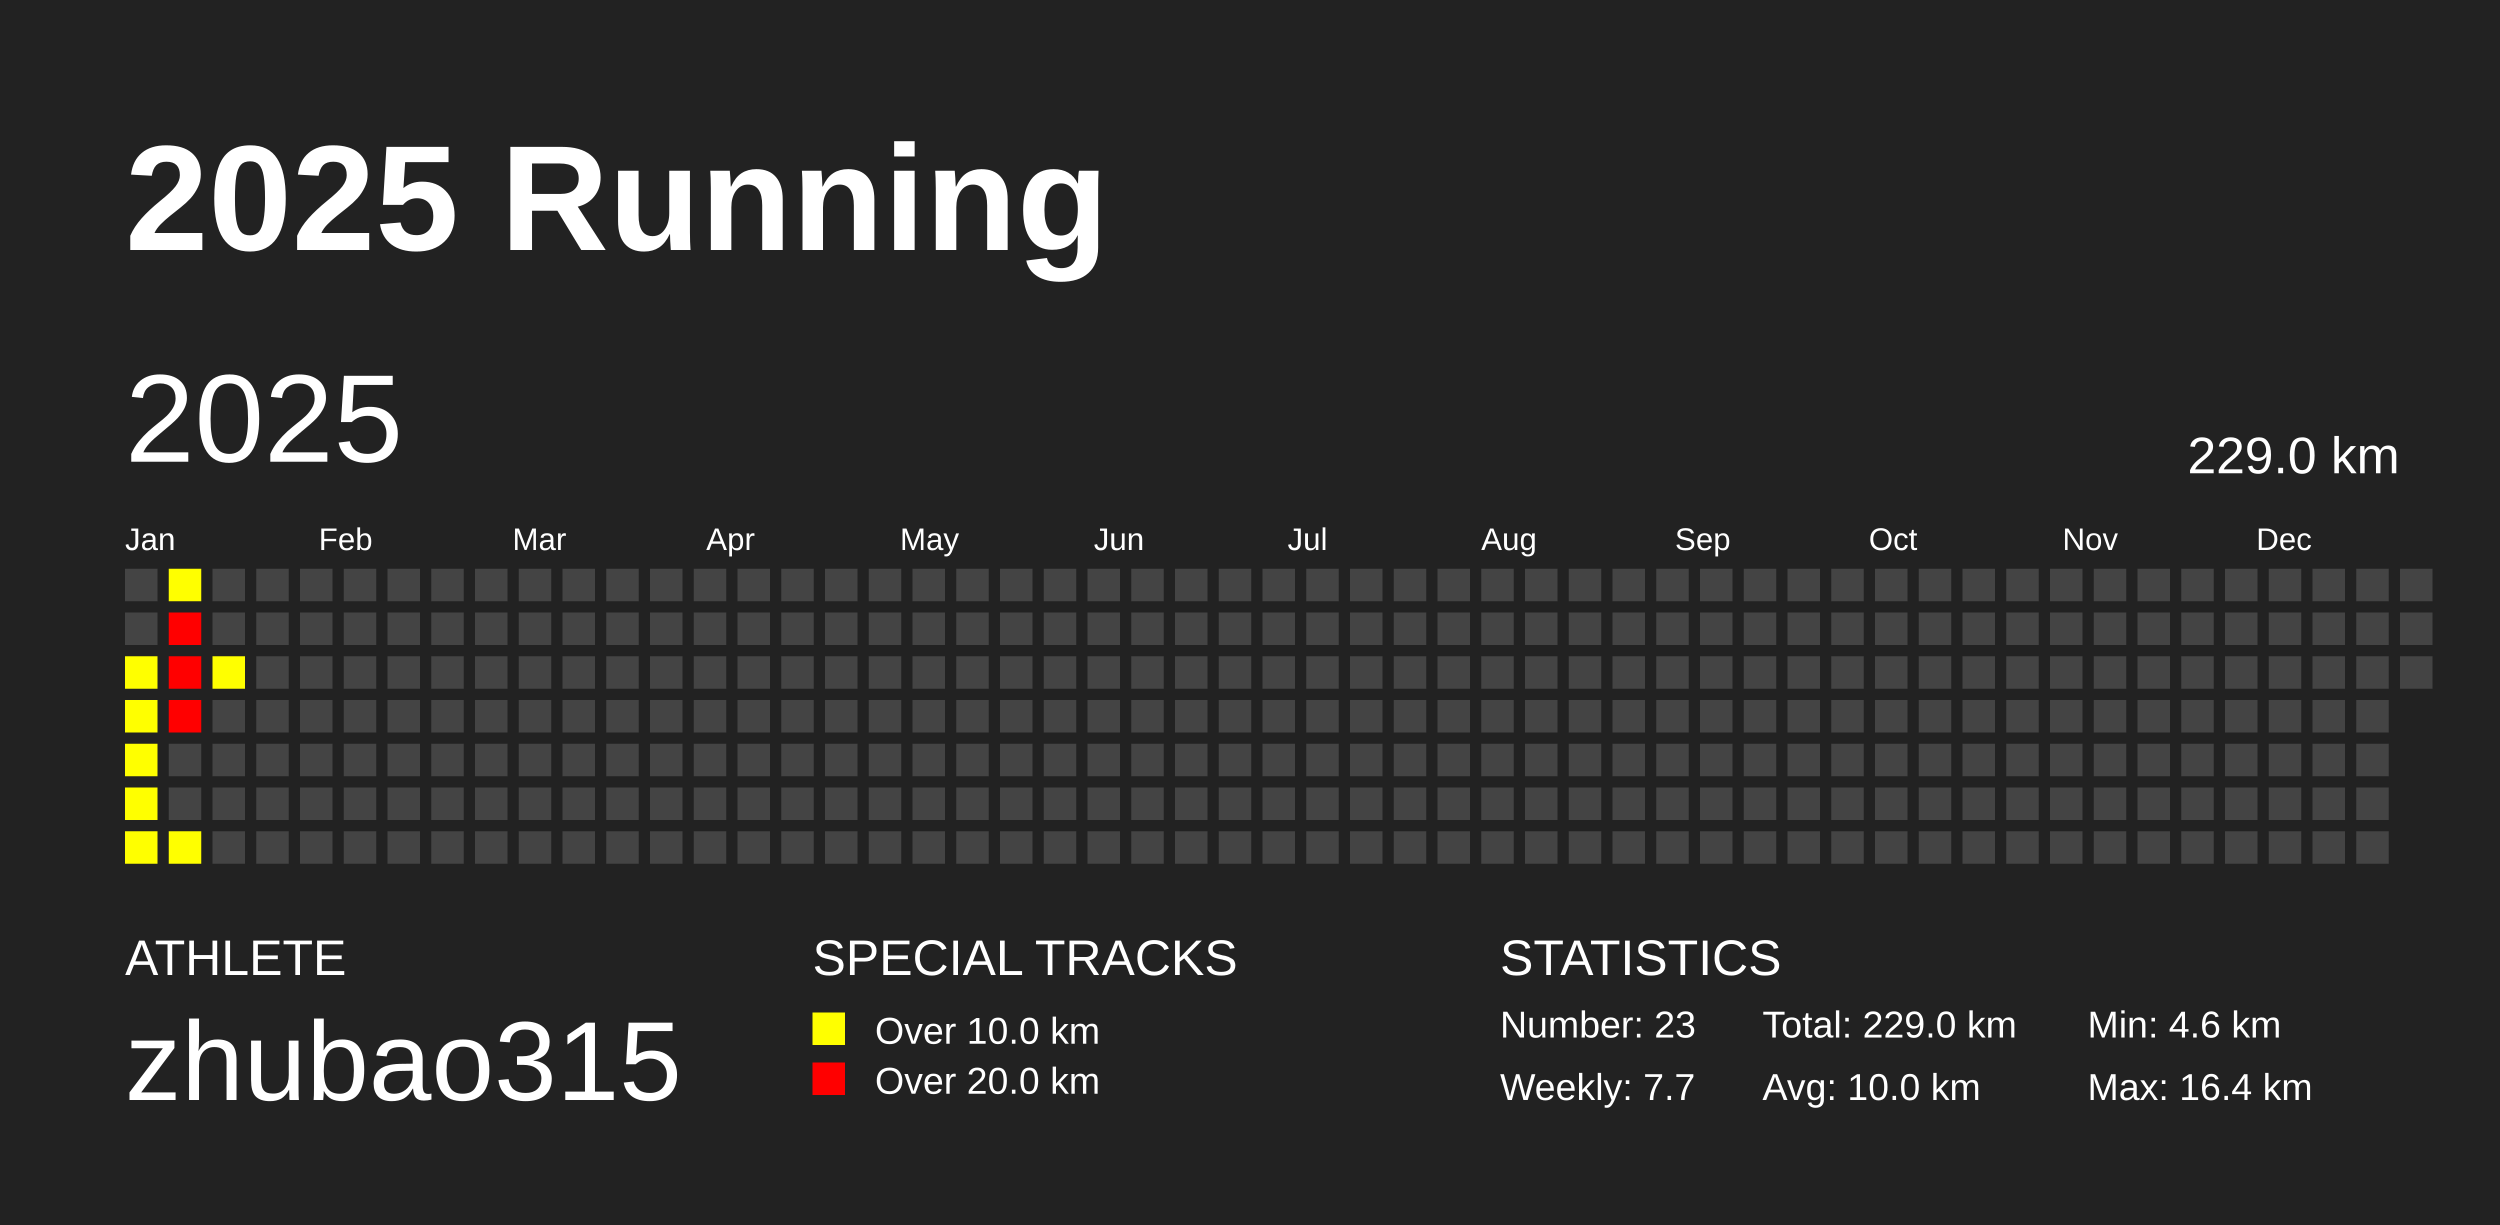
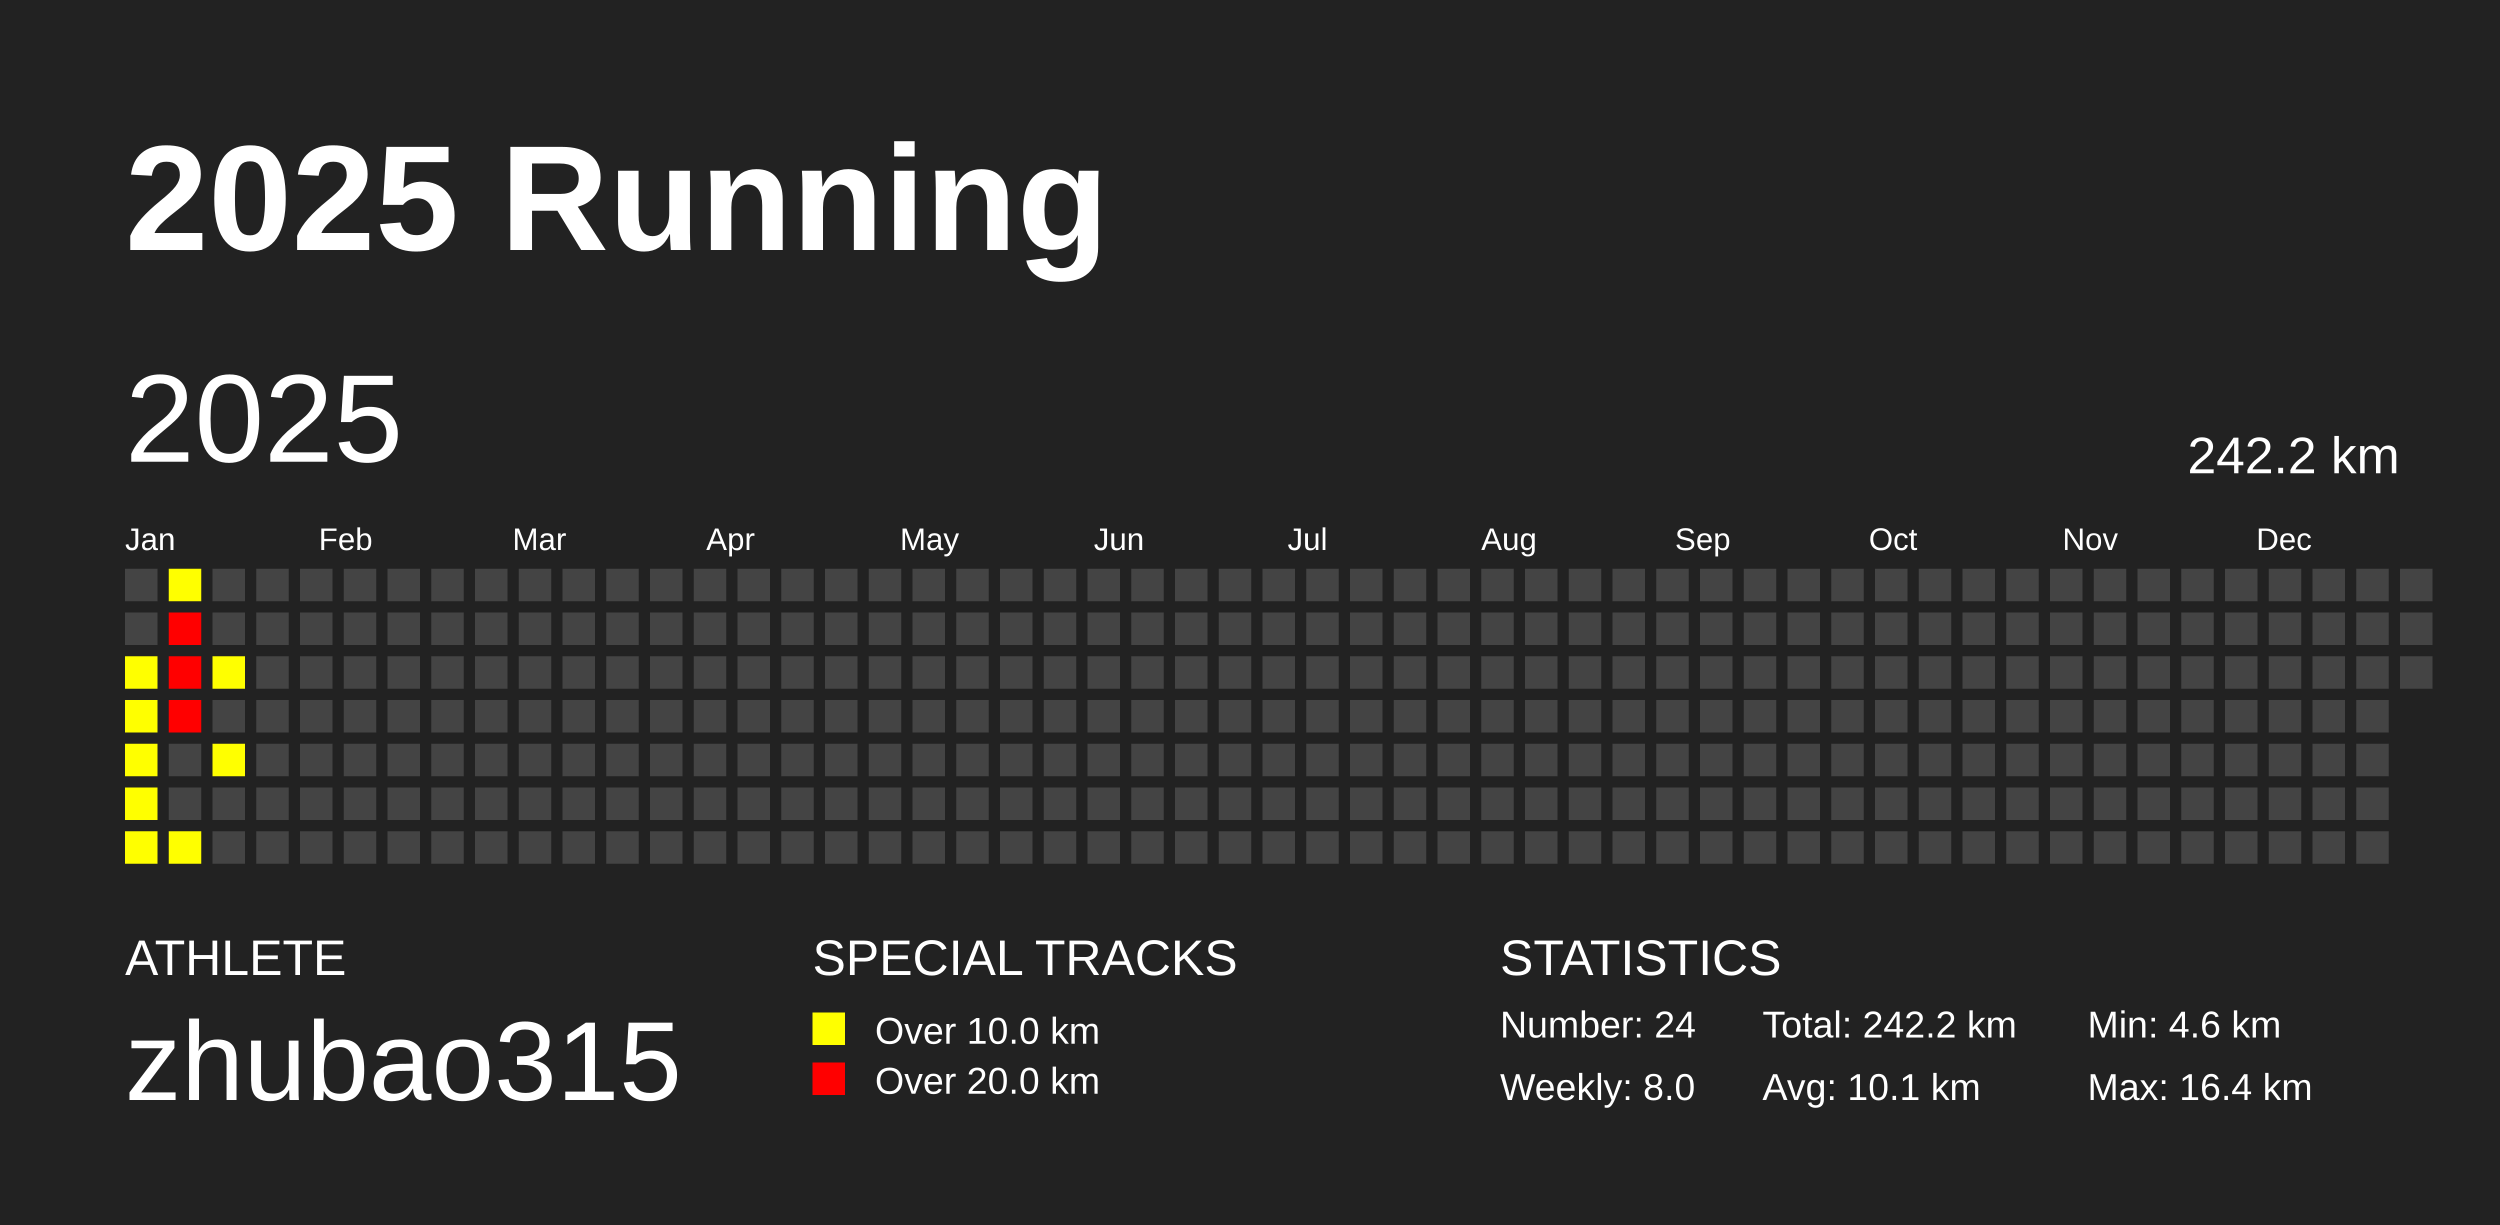
<svg xmlns="http://www.w3.org/2000/svg" baseProfile="full" height="98mm" version="1.1" viewBox="0,0,200,98" width="200mm">
  <defs />
  <rect fill="#222222" height="98" width="200" x="0" y="0" />
  <text fill="#FFFFFF" style="font-size:12px; font-family:Arial; font-weight:bold;" x="10" y="20">2025 Running</text>
  <text fill="#FFFFFF" style="font-size:4px; font-family:Arial" x="10" y="78">ATHLETE</text>
  <text fill="#FFFFFF" style="font-size:9px; font-family:Arial" x="10" y="88">zhubao315</text>
  <text fill="#FFFFFF" style="font-size:4px; font-family:Arial" x="65" y="78">SPECIAL TRACKS</text>
  <rect fill="yellow" height="2.6" width="2.6" x="65" y="81" />
  <text fill="#FFFFFF" style="font-size:3px; font-family:Arial" x="70" y="83.5">Over 10.0 km</text>
  <rect fill="red" height="2.6" width="2.6" x="65" y="85" />
  <text fill="#FFFFFF" style="font-size:3px; font-family:Arial" x="70" y="87.5">Over 20.0 km</text>
  <text fill="#FFFFFF" style="font-size:4px; font-family:Arial" x="120" y="78">STATISTICS</text>
-   <text fill="#FFFFFF" style="font-size:3px; font-family:Arial" x="120" y="83">Number: 23</text>
-   <text fill="#FFFFFF" style="font-size:3px; font-family:Arial" x="120" y="88">Weekly: 7.7</text>
-   <text fill="#FFFFFF" style="font-size:3px; font-family:Arial" x="141" y="83">Total: 229.0 km</text>
-   <text fill="#FFFFFF" style="font-size:3px; font-family:Arial" x="141" y="88">Avg: 10.0 km</text>
+   <text fill="#FFFFFF" style="font-size:3px; font-family:Arial" x="120" y="83">Number: 24</text>
+   <text fill="#FFFFFF" style="font-size:3px; font-family:Arial" x="120" y="88">Weekly: 8.0</text>
+   <text fill="#FFFFFF" style="font-size:3px; font-family:Arial" x="141" y="83">Total: 242.2 km</text>
+   <text fill="#FFFFFF" style="font-size:3px; font-family:Arial" x="141" y="88">Avg: 10.1 km</text>
  <text fill="#FFFFFF" style="font-size:3px; font-family:Arial" x="167" y="83">Min: 4.6 km</text>
  <text fill="#FFFFFF" style="font-size:3px; font-family:Arial" x="167" y="88">Max: 16.4 km</text>
  <text dominant-baseline="hanging" fill="#FFFFFF" style="font-size:10.0px; font-family:Arial;" x="10" y="30">2025</text>
-   <text dominant-baseline="hanging" fill="#FFFFFF" style="font-size:4.125px; font-family:Arial;" x="175" y="35">229.0 km</text>
+   <text dominant-baseline="hanging" fill="#FFFFFF" style="font-size:4.125px; font-family:Arial;" x="175" y="35">242.2 km</text>
  <text fill="#FFFFFF" style="font-size:2.5px; font-family:Arial" x="10.0" y="44">Jan</text>
  <text fill="#FFFFFF" style="font-size:2.5px; font-family:Arial" x="25.5" y="44">Feb</text>
  <text fill="#FFFFFF" style="font-size:2.5px; font-family:Arial" x="41.0" y="44">Mar</text>
  <text fill="#FFFFFF" style="font-size:2.5px; font-family:Arial" x="56.5" y="44">Apr</text>
  <text fill="#FFFFFF" style="font-size:2.5px; font-family:Arial" x="72.0" y="44">May</text>
  <text fill="#FFFFFF" style="font-size:2.5px; font-family:Arial" x="87.5" y="44">Jun</text>
  <text fill="#FFFFFF" style="font-size:2.5px; font-family:Arial" x="103.0" y="44">Jul</text>
  <text fill="#FFFFFF" style="font-size:2.5px; font-family:Arial" x="118.5" y="44">Aug</text>
  <text fill="#FFFFFF" style="font-size:2.5px; font-family:Arial" x="134.0" y="44">Sep</text>
  <text fill="#FFFFFF" style="font-size:2.5px; font-family:Arial" x="149.5" y="44">Oct</text>
  <text fill="#FFFFFF" style="font-size:2.5px; font-family:Arial" x="165.0" y="44">Nov</text>
  <text fill="#FFFFFF" style="font-size:2.5px; font-family:Arial" x="180.5" y="44">Dec</text>
  <rect fill="#444444" height="2.6" width="2.6" x="10.0" y="45.5" />
  <rect fill="#444444" height="2.6" width="2.6" x="10.0" y="49.0" />
  <rect fill="yellow" height="2.6" width="2.6" x="10.0" y="52.5" />
  <rect fill="yellow" height="2.6" width="2.6" x="10.0" y="56.0" />
  <rect fill="yellow" height="2.6" width="2.6" x="10.0" y="59.5" />
  <rect fill="yellow" height="2.6" width="2.6" x="10.0" y="63.0" />
  <rect fill="yellow" height="2.6" width="2.6" x="10.0" y="66.5" />
  <rect fill="yellow" height="2.6" width="2.6" x="13.5" y="45.5" />
  <rect fill="red" height="2.6" width="2.6" x="13.5" y="49.0" />
  <rect fill="red" height="2.6" width="2.6" x="13.5" y="52.5" />
  <rect fill="red" height="2.6" width="2.6" x="13.5" y="56.0" />
  <rect fill="#444444" height="2.6" width="2.6" x="13.5" y="59.5" />
  <rect fill="#444444" height="2.6" width="2.6" x="13.5" y="63.0" />
  <rect fill="yellow" height="2.6" width="2.6" x="13.5" y="66.5" />
  <rect fill="#444444" height="2.6" width="2.6" x="17.0" y="45.5" />
  <rect fill="#444444" height="2.6" width="2.6" x="17.0" y="49.0" />
  <rect fill="yellow" height="2.6" width="2.6" x="17.0" y="52.5" />
  <rect fill="#444444" height="2.6" width="2.6" x="17.0" y="56.0" />
-   <rect fill="#444444" height="2.6" width="2.6" x="17.0" y="59.5" />
+   <rect fill="yellow" height="2.6" width="2.6" x="17.0" y="59.5" />
  <rect fill="#444444" height="2.6" width="2.6" x="17.0" y="63.0" />
  <rect fill="#444444" height="2.6" width="2.6" x="17.0" y="66.5" />
  <rect fill="#444444" height="2.6" width="2.6" x="20.5" y="45.5" />
  <rect fill="#444444" height="2.6" width="2.6" x="20.5" y="49.0" />
  <rect fill="#444444" height="2.6" width="2.6" x="20.5" y="52.5" />
  <rect fill="#444444" height="2.6" width="2.6" x="20.5" y="56.0" />
  <rect fill="#444444" height="2.6" width="2.6" x="20.5" y="59.5" />
  <rect fill="#444444" height="2.6" width="2.6" x="20.5" y="63.0" />
  <rect fill="#444444" height="2.6" width="2.6" x="20.5" y="66.5" />
  <rect fill="#444444" height="2.6" width="2.6" x="24.0" y="45.5" />
  <rect fill="#444444" height="2.6" width="2.6" x="24.0" y="49.0" />
  <rect fill="#444444" height="2.6" width="2.6" x="24.0" y="52.5" />
  <rect fill="#444444" height="2.6" width="2.6" x="24.0" y="56.0" />
  <rect fill="#444444" height="2.6" width="2.6" x="24.0" y="59.5" />
  <rect fill="#444444" height="2.6" width="2.6" x="24.0" y="63.0" />
  <rect fill="#444444" height="2.6" width="2.6" x="24.0" y="66.5" />
  <rect fill="#444444" height="2.6" width="2.6" x="27.5" y="45.5" />
  <rect fill="#444444" height="2.6" width="2.6" x="27.5" y="49.0" />
  <rect fill="#444444" height="2.6" width="2.6" x="27.5" y="52.5" />
  <rect fill="#444444" height="2.6" width="2.6" x="27.5" y="56.0" />
  <rect fill="#444444" height="2.6" width="2.6" x="27.5" y="59.5" />
  <rect fill="#444444" height="2.6" width="2.6" x="27.5" y="63.0" />
  <rect fill="#444444" height="2.6" width="2.6" x="27.5" y="66.5" />
  <rect fill="#444444" height="2.6" width="2.6" x="31.0" y="45.5" />
  <rect fill="#444444" height="2.6" width="2.6" x="31.0" y="49.0" />
  <rect fill="#444444" height="2.6" width="2.6" x="31.0" y="52.5" />
  <rect fill="#444444" height="2.6" width="2.6" x="31.0" y="56.0" />
  <rect fill="#444444" height="2.6" width="2.6" x="31.0" y="59.5" />
  <rect fill="#444444" height="2.6" width="2.6" x="31.0" y="63.0" />
  <rect fill="#444444" height="2.6" width="2.6" x="31.0" y="66.5" />
  <rect fill="#444444" height="2.6" width="2.6" x="34.5" y="45.5" />
  <rect fill="#444444" height="2.6" width="2.6" x="34.5" y="49.0" />
  <rect fill="#444444" height="2.6" width="2.6" x="34.5" y="52.5" />
  <rect fill="#444444" height="2.6" width="2.6" x="34.5" y="56.0" />
  <rect fill="#444444" height="2.6" width="2.6" x="34.5" y="59.5" />
  <rect fill="#444444" height="2.6" width="2.6" x="34.5" y="63.0" />
  <rect fill="#444444" height="2.6" width="2.6" x="34.5" y="66.5" />
  <rect fill="#444444" height="2.6" width="2.6" x="38.0" y="45.5" />
  <rect fill="#444444" height="2.6" width="2.6" x="38.0" y="49.0" />
  <rect fill="#444444" height="2.6" width="2.6" x="38.0" y="52.5" />
  <rect fill="#444444" height="2.6" width="2.6" x="38.0" y="56.0" />
  <rect fill="#444444" height="2.6" width="2.6" x="38.0" y="59.5" />
  <rect fill="#444444" height="2.6" width="2.6" x="38.0" y="63.0" />
  <rect fill="#444444" height="2.6" width="2.6" x="38.0" y="66.5" />
  <rect fill="#444444" height="2.6" width="2.6" x="41.5" y="45.5" />
  <rect fill="#444444" height="2.6" width="2.6" x="41.5" y="49.0" />
  <rect fill="#444444" height="2.6" width="2.6" x="41.5" y="52.5" />
  <rect fill="#444444" height="2.6" width="2.6" x="41.5" y="56.0" />
  <rect fill="#444444" height="2.6" width="2.6" x="41.5" y="59.5" />
  <rect fill="#444444" height="2.6" width="2.6" x="41.5" y="63.0" />
  <rect fill="#444444" height="2.6" width="2.6" x="41.5" y="66.5" />
  <rect fill="#444444" height="2.6" width="2.6" x="45.0" y="45.5" />
  <rect fill="#444444" height="2.6" width="2.6" x="45.0" y="49.0" />
  <rect fill="#444444" height="2.6" width="2.6" x="45.0" y="52.5" />
  <rect fill="#444444" height="2.6" width="2.6" x="45.0" y="56.0" />
  <rect fill="#444444" height="2.6" width="2.6" x="45.0" y="59.5" />
  <rect fill="#444444" height="2.6" width="2.6" x="45.0" y="63.0" />
  <rect fill="#444444" height="2.6" width="2.6" x="45.0" y="66.5" />
  <rect fill="#444444" height="2.6" width="2.6" x="48.5" y="45.5" />
  <rect fill="#444444" height="2.6" width="2.6" x="48.5" y="49.0" />
  <rect fill="#444444" height="2.6" width="2.6" x="48.5" y="52.5" />
  <rect fill="#444444" height="2.6" width="2.6" x="48.5" y="56.0" />
  <rect fill="#444444" height="2.6" width="2.6" x="48.5" y="59.5" />
  <rect fill="#444444" height="2.6" width="2.6" x="48.5" y="63.0" />
  <rect fill="#444444" height="2.6" width="2.6" x="48.5" y="66.5" />
  <rect fill="#444444" height="2.6" width="2.6" x="52.0" y="45.5" />
  <rect fill="#444444" height="2.6" width="2.6" x="52.0" y="49.0" />
  <rect fill="#444444" height="2.6" width="2.6" x="52.0" y="52.5" />
  <rect fill="#444444" height="2.6" width="2.6" x="52.0" y="56.0" />
  <rect fill="#444444" height="2.6" width="2.6" x="52.0" y="59.5" />
  <rect fill="#444444" height="2.6" width="2.6" x="52.0" y="63.0" />
  <rect fill="#444444" height="2.6" width="2.6" x="52.0" y="66.5" />
  <rect fill="#444444" height="2.6" width="2.6" x="55.5" y="45.5" />
  <rect fill="#444444" height="2.6" width="2.6" x="55.5" y="49.0" />
  <rect fill="#444444" height="2.6" width="2.6" x="55.5" y="52.5" />
  <rect fill="#444444" height="2.6" width="2.6" x="55.5" y="56.0" />
  <rect fill="#444444" height="2.6" width="2.6" x="55.5" y="59.5" />
  <rect fill="#444444" height="2.6" width="2.6" x="55.5" y="63.0" />
  <rect fill="#444444" height="2.6" width="2.6" x="55.5" y="66.5" />
  <rect fill="#444444" height="2.6" width="2.6" x="59.0" y="45.5" />
  <rect fill="#444444" height="2.6" width="2.6" x="59.0" y="49.0" />
  <rect fill="#444444" height="2.6" width="2.6" x="59.0" y="52.5" />
  <rect fill="#444444" height="2.6" width="2.6" x="59.0" y="56.0" />
  <rect fill="#444444" height="2.6" width="2.6" x="59.0" y="59.5" />
  <rect fill="#444444" height="2.6" width="2.6" x="59.0" y="63.0" />
  <rect fill="#444444" height="2.6" width="2.6" x="59.0" y="66.5" />
  <rect fill="#444444" height="2.6" width="2.6" x="62.5" y="45.5" />
  <rect fill="#444444" height="2.6" width="2.6" x="62.5" y="49.0" />
  <rect fill="#444444" height="2.6" width="2.6" x="62.5" y="52.5" />
  <rect fill="#444444" height="2.6" width="2.6" x="62.5" y="56.0" />
  <rect fill="#444444" height="2.6" width="2.6" x="62.5" y="59.5" />
  <rect fill="#444444" height="2.6" width="2.6" x="62.5" y="63.0" />
  <rect fill="#444444" height="2.6" width="2.6" x="62.5" y="66.5" />
  <rect fill="#444444" height="2.6" width="2.6" x="66.0" y="45.5" />
  <rect fill="#444444" height="2.6" width="2.6" x="66.0" y="49.0" />
  <rect fill="#444444" height="2.6" width="2.6" x="66.0" y="52.5" />
  <rect fill="#444444" height="2.6" width="2.6" x="66.0" y="56.0" />
  <rect fill="#444444" height="2.6" width="2.6" x="66.0" y="59.5" />
  <rect fill="#444444" height="2.6" width="2.6" x="66.0" y="63.0" />
  <rect fill="#444444" height="2.6" width="2.6" x="66.0" y="66.5" />
  <rect fill="#444444" height="2.6" width="2.6" x="69.5" y="45.5" />
  <rect fill="#444444" height="2.6" width="2.6" x="69.5" y="49.0" />
  <rect fill="#444444" height="2.6" width="2.6" x="69.5" y="52.5" />
  <rect fill="#444444" height="2.6" width="2.6" x="69.5" y="56.0" />
  <rect fill="#444444" height="2.6" width="2.6" x="69.5" y="59.5" />
  <rect fill="#444444" height="2.6" width="2.6" x="69.5" y="63.0" />
  <rect fill="#444444" height="2.6" width="2.6" x="69.5" y="66.5" />
  <rect fill="#444444" height="2.6" width="2.6" x="73.0" y="45.5" />
  <rect fill="#444444" height="2.6" width="2.6" x="73.0" y="49.0" />
  <rect fill="#444444" height="2.6" width="2.6" x="73.0" y="52.5" />
  <rect fill="#444444" height="2.6" width="2.6" x="73.0" y="56.0" />
  <rect fill="#444444" height="2.6" width="2.6" x="73.0" y="59.5" />
  <rect fill="#444444" height="2.6" width="2.6" x="73.0" y="63.0" />
  <rect fill="#444444" height="2.6" width="2.6" x="73.0" y="66.5" />
  <rect fill="#444444" height="2.6" width="2.6" x="76.5" y="45.5" />
  <rect fill="#444444" height="2.6" width="2.6" x="76.5" y="49.0" />
  <rect fill="#444444" height="2.6" width="2.6" x="76.5" y="52.5" />
  <rect fill="#444444" height="2.6" width="2.6" x="76.5" y="56.0" />
  <rect fill="#444444" height="2.6" width="2.6" x="76.5" y="59.5" />
  <rect fill="#444444" height="2.6" width="2.6" x="76.5" y="63.0" />
  <rect fill="#444444" height="2.6" width="2.6" x="76.5" y="66.5" />
  <rect fill="#444444" height="2.6" width="2.6" x="80.0" y="45.5" />
  <rect fill="#444444" height="2.6" width="2.6" x="80.0" y="49.0" />
  <rect fill="#444444" height="2.6" width="2.6" x="80.0" y="52.5" />
  <rect fill="#444444" height="2.6" width="2.6" x="80.0" y="56.0" />
  <rect fill="#444444" height="2.6" width="2.6" x="80.0" y="59.5" />
  <rect fill="#444444" height="2.6" width="2.6" x="80.0" y="63.0" />
  <rect fill="#444444" height="2.6" width="2.6" x="80.0" y="66.5" />
  <rect fill="#444444" height="2.6" width="2.6" x="83.5" y="45.5" />
  <rect fill="#444444" height="2.6" width="2.6" x="83.5" y="49.0" />
  <rect fill="#444444" height="2.6" width="2.6" x="83.5" y="52.5" />
  <rect fill="#444444" height="2.6" width="2.6" x="83.5" y="56.0" />
  <rect fill="#444444" height="2.6" width="2.6" x="83.5" y="59.5" />
  <rect fill="#444444" height="2.6" width="2.6" x="83.5" y="63.0" />
  <rect fill="#444444" height="2.6" width="2.6" x="83.5" y="66.5" />
  <rect fill="#444444" height="2.6" width="2.6" x="87.0" y="45.5" />
  <rect fill="#444444" height="2.6" width="2.6" x="87.0" y="49.0" />
  <rect fill="#444444" height="2.6" width="2.6" x="87.0" y="52.5" />
  <rect fill="#444444" height="2.6" width="2.6" x="87.0" y="56.0" />
  <rect fill="#444444" height="2.6" width="2.6" x="87.0" y="59.5" />
  <rect fill="#444444" height="2.6" width="2.6" x="87.0" y="63.0" />
  <rect fill="#444444" height="2.6" width="2.6" x="87.0" y="66.5" />
  <rect fill="#444444" height="2.6" width="2.6" x="90.5" y="45.5" />
  <rect fill="#444444" height="2.6" width="2.6" x="90.5" y="49.0" />
  <rect fill="#444444" height="2.6" width="2.6" x="90.5" y="52.5" />
  <rect fill="#444444" height="2.6" width="2.6" x="90.5" y="56.0" />
  <rect fill="#444444" height="2.6" width="2.6" x="90.5" y="59.5" />
  <rect fill="#444444" height="2.6" width="2.6" x="90.5" y="63.0" />
  <rect fill="#444444" height="2.6" width="2.6" x="90.5" y="66.5" />
  <rect fill="#444444" height="2.6" width="2.6" x="94.0" y="45.5" />
  <rect fill="#444444" height="2.6" width="2.6" x="94.0" y="49.0" />
  <rect fill="#444444" height="2.6" width="2.6" x="94.0" y="52.5" />
  <rect fill="#444444" height="2.6" width="2.6" x="94.0" y="56.0" />
  <rect fill="#444444" height="2.6" width="2.6" x="94.0" y="59.5" />
  <rect fill="#444444" height="2.6" width="2.6" x="94.0" y="63.0" />
  <rect fill="#444444" height="2.6" width="2.6" x="94.0" y="66.5" />
  <rect fill="#444444" height="2.6" width="2.6" x="97.5" y="45.5" />
  <rect fill="#444444" height="2.6" width="2.6" x="97.5" y="49.0" />
  <rect fill="#444444" height="2.6" width="2.6" x="97.5" y="52.5" />
  <rect fill="#444444" height="2.6" width="2.6" x="97.5" y="56.0" />
  <rect fill="#444444" height="2.6" width="2.6" x="97.5" y="59.5" />
  <rect fill="#444444" height="2.6" width="2.6" x="97.5" y="63.0" />
  <rect fill="#444444" height="2.6" width="2.6" x="97.5" y="66.5" />
  <rect fill="#444444" height="2.6" width="2.6" x="101.0" y="45.5" />
  <rect fill="#444444" height="2.6" width="2.6" x="101.0" y="49.0" />
  <rect fill="#444444" height="2.6" width="2.6" x="101.0" y="52.5" />
  <rect fill="#444444" height="2.6" width="2.6" x="101.0" y="56.0" />
  <rect fill="#444444" height="2.6" width="2.6" x="101.0" y="59.5" />
  <rect fill="#444444" height="2.6" width="2.6" x="101.0" y="63.0" />
  <rect fill="#444444" height="2.6" width="2.6" x="101.0" y="66.5" />
  <rect fill="#444444" height="2.6" width="2.6" x="104.5" y="45.5" />
  <rect fill="#444444" height="2.6" width="2.6" x="104.5" y="49.0" />
  <rect fill="#444444" height="2.6" width="2.6" x="104.5" y="52.5" />
  <rect fill="#444444" height="2.6" width="2.6" x="104.5" y="56.0" />
  <rect fill="#444444" height="2.6" width="2.6" x="104.5" y="59.5" />
  <rect fill="#444444" height="2.6" width="2.6" x="104.5" y="63.0" />
  <rect fill="#444444" height="2.6" width="2.6" x="104.5" y="66.5" />
  <rect fill="#444444" height="2.6" width="2.6" x="108.0" y="45.5" />
  <rect fill="#444444" height="2.6" width="2.6" x="108.0" y="49.0" />
  <rect fill="#444444" height="2.6" width="2.6" x="108.0" y="52.5" />
  <rect fill="#444444" height="2.6" width="2.6" x="108.0" y="56.0" />
  <rect fill="#444444" height="2.6" width="2.6" x="108.0" y="59.5" />
  <rect fill="#444444" height="2.6" width="2.6" x="108.0" y="63.0" />
  <rect fill="#444444" height="2.6" width="2.6" x="108.0" y="66.5" />
  <rect fill="#444444" height="2.6" width="2.6" x="111.5" y="45.5" />
  <rect fill="#444444" height="2.6" width="2.6" x="111.5" y="49.0" />
  <rect fill="#444444" height="2.6" width="2.6" x="111.5" y="52.5" />
  <rect fill="#444444" height="2.6" width="2.6" x="111.5" y="56.0" />
  <rect fill="#444444" height="2.6" width="2.6" x="111.5" y="59.5" />
  <rect fill="#444444" height="2.6" width="2.6" x="111.5" y="63.0" />
  <rect fill="#444444" height="2.6" width="2.6" x="111.5" y="66.5" />
  <rect fill="#444444" height="2.6" width="2.6" x="115.0" y="45.5" />
  <rect fill="#444444" height="2.6" width="2.6" x="115.0" y="49.0" />
  <rect fill="#444444" height="2.6" width="2.6" x="115.0" y="52.5" />
  <rect fill="#444444" height="2.6" width="2.6" x="115.0" y="56.0" />
  <rect fill="#444444" height="2.6" width="2.6" x="115.0" y="59.5" />
  <rect fill="#444444" height="2.6" width="2.6" x="115.0" y="63.0" />
  <rect fill="#444444" height="2.6" width="2.6" x="115.0" y="66.5" />
  <rect fill="#444444" height="2.6" width="2.6" x="118.5" y="45.5" />
  <rect fill="#444444" height="2.6" width="2.6" x="118.5" y="49.0" />
  <rect fill="#444444" height="2.6" width="2.6" x="118.5" y="52.5" />
  <rect fill="#444444" height="2.6" width="2.6" x="118.5" y="56.0" />
  <rect fill="#444444" height="2.6" width="2.6" x="118.5" y="59.5" />
  <rect fill="#444444" height="2.6" width="2.6" x="118.5" y="63.0" />
  <rect fill="#444444" height="2.6" width="2.6" x="118.5" y="66.5" />
  <rect fill="#444444" height="2.6" width="2.6" x="122.0" y="45.5" />
  <rect fill="#444444" height="2.6" width="2.6" x="122.0" y="49.0" />
  <rect fill="#444444" height="2.6" width="2.6" x="122.0" y="52.5" />
  <rect fill="#444444" height="2.6" width="2.6" x="122.0" y="56.0" />
  <rect fill="#444444" height="2.6" width="2.6" x="122.0" y="59.5" />
  <rect fill="#444444" height="2.6" width="2.6" x="122.0" y="63.0" />
  <rect fill="#444444" height="2.6" width="2.6" x="122.0" y="66.5" />
  <rect fill="#444444" height="2.6" width="2.6" x="125.5" y="45.5" />
  <rect fill="#444444" height="2.6" width="2.6" x="125.5" y="49.0" />
  <rect fill="#444444" height="2.6" width="2.6" x="125.5" y="52.5" />
  <rect fill="#444444" height="2.6" width="2.6" x="125.5" y="56.0" />
  <rect fill="#444444" height="2.6" width="2.6" x="125.5" y="59.5" />
  <rect fill="#444444" height="2.6" width="2.6" x="125.5" y="63.0" />
  <rect fill="#444444" height="2.6" width="2.6" x="125.5" y="66.5" />
  <rect fill="#444444" height="2.6" width="2.6" x="129.0" y="45.5" />
  <rect fill="#444444" height="2.6" width="2.6" x="129.0" y="49.0" />
  <rect fill="#444444" height="2.6" width="2.6" x="129.0" y="52.5" />
  <rect fill="#444444" height="2.6" width="2.6" x="129.0" y="56.0" />
  <rect fill="#444444" height="2.6" width="2.6" x="129.0" y="59.5" />
  <rect fill="#444444" height="2.6" width="2.6" x="129.0" y="63.0" />
  <rect fill="#444444" height="2.6" width="2.6" x="129.0" y="66.5" />
  <rect fill="#444444" height="2.6" width="2.6" x="132.5" y="45.5" />
  <rect fill="#444444" height="2.6" width="2.6" x="132.5" y="49.0" />
  <rect fill="#444444" height="2.6" width="2.6" x="132.5" y="52.5" />
  <rect fill="#444444" height="2.6" width="2.6" x="132.5" y="56.0" />
  <rect fill="#444444" height="2.6" width="2.6" x="132.5" y="59.5" />
  <rect fill="#444444" height="2.6" width="2.6" x="132.5" y="63.0" />
  <rect fill="#444444" height="2.6" width="2.6" x="132.5" y="66.5" />
  <rect fill="#444444" height="2.6" width="2.6" x="136.0" y="45.5" />
  <rect fill="#444444" height="2.6" width="2.6" x="136.0" y="49.0" />
  <rect fill="#444444" height="2.6" width="2.6" x="136.0" y="52.5" />
  <rect fill="#444444" height="2.6" width="2.6" x="136.0" y="56.0" />
  <rect fill="#444444" height="2.6" width="2.6" x="136.0" y="59.5" />
  <rect fill="#444444" height="2.6" width="2.6" x="136.0" y="63.0" />
  <rect fill="#444444" height="2.6" width="2.6" x="136.0" y="66.5" />
  <rect fill="#444444" height="2.6" width="2.6" x="139.5" y="45.5" />
  <rect fill="#444444" height="2.6" width="2.6" x="139.5" y="49.0" />
  <rect fill="#444444" height="2.6" width="2.6" x="139.5" y="52.5" />
  <rect fill="#444444" height="2.6" width="2.6" x="139.5" y="56.0" />
  <rect fill="#444444" height="2.6" width="2.6" x="139.5" y="59.5" />
  <rect fill="#444444" height="2.6" width="2.6" x="139.5" y="63.0" />
  <rect fill="#444444" height="2.6" width="2.6" x="139.5" y="66.5" />
  <rect fill="#444444" height="2.6" width="2.6" x="143.0" y="45.5" />
  <rect fill="#444444" height="2.6" width="2.6" x="143.0" y="49.0" />
  <rect fill="#444444" height="2.6" width="2.6" x="143.0" y="52.5" />
  <rect fill="#444444" height="2.6" width="2.6" x="143.0" y="56.0" />
  <rect fill="#444444" height="2.6" width="2.6" x="143.0" y="59.5" />
  <rect fill="#444444" height="2.6" width="2.6" x="143.0" y="63.0" />
  <rect fill="#444444" height="2.6" width="2.6" x="143.0" y="66.5" />
  <rect fill="#444444" height="2.6" width="2.6" x="146.5" y="45.5" />
  <rect fill="#444444" height="2.6" width="2.6" x="146.5" y="49.0" />
  <rect fill="#444444" height="2.6" width="2.6" x="146.5" y="52.5" />
  <rect fill="#444444" height="2.6" width="2.6" x="146.5" y="56.0" />
  <rect fill="#444444" height="2.6" width="2.6" x="146.5" y="59.5" />
  <rect fill="#444444" height="2.6" width="2.6" x="146.5" y="63.0" />
  <rect fill="#444444" height="2.6" width="2.6" x="146.5" y="66.5" />
  <rect fill="#444444" height="2.6" width="2.6" x="150.0" y="45.5" />
  <rect fill="#444444" height="2.6" width="2.6" x="150.0" y="49.0" />
  <rect fill="#444444" height="2.6" width="2.6" x="150.0" y="52.5" />
  <rect fill="#444444" height="2.6" width="2.6" x="150.0" y="56.0" />
  <rect fill="#444444" height="2.6" width="2.6" x="150.0" y="59.5" />
  <rect fill="#444444" height="2.6" width="2.6" x="150.0" y="63.0" />
  <rect fill="#444444" height="2.6" width="2.6" x="150.0" y="66.5" />
  <rect fill="#444444" height="2.6" width="2.6" x="153.5" y="45.5" />
  <rect fill="#444444" height="2.6" width="2.6" x="153.5" y="49.0" />
  <rect fill="#444444" height="2.6" width="2.6" x="153.5" y="52.5" />
  <rect fill="#444444" height="2.6" width="2.6" x="153.5" y="56.0" />
  <rect fill="#444444" height="2.6" width="2.6" x="153.5" y="59.5" />
  <rect fill="#444444" height="2.6" width="2.6" x="153.5" y="63.0" />
  <rect fill="#444444" height="2.6" width="2.6" x="153.5" y="66.5" />
  <rect fill="#444444" height="2.6" width="2.6" x="157.0" y="45.5" />
  <rect fill="#444444" height="2.6" width="2.6" x="157.0" y="49.0" />
  <rect fill="#444444" height="2.6" width="2.6" x="157.0" y="52.5" />
  <rect fill="#444444" height="2.6" width="2.6" x="157.0" y="56.0" />
  <rect fill="#444444" height="2.6" width="2.6" x="157.0" y="59.5" />
  <rect fill="#444444" height="2.6" width="2.6" x="157.0" y="63.0" />
  <rect fill="#444444" height="2.6" width="2.6" x="157.0" y="66.5" />
  <rect fill="#444444" height="2.6" width="2.6" x="160.5" y="45.5" />
  <rect fill="#444444" height="2.6" width="2.6" x="160.5" y="49.0" />
  <rect fill="#444444" height="2.6" width="2.6" x="160.5" y="52.5" />
  <rect fill="#444444" height="2.6" width="2.6" x="160.5" y="56.0" />
  <rect fill="#444444" height="2.6" width="2.6" x="160.5" y="59.5" />
  <rect fill="#444444" height="2.6" width="2.6" x="160.5" y="63.0" />
  <rect fill="#444444" height="2.6" width="2.6" x="160.5" y="66.5" />
  <rect fill="#444444" height="2.6" width="2.6" x="164.0" y="45.5" />
  <rect fill="#444444" height="2.6" width="2.6" x="164.0" y="49.0" />
  <rect fill="#444444" height="2.6" width="2.6" x="164.0" y="52.5" />
  <rect fill="#444444" height="2.6" width="2.6" x="164.0" y="56.0" />
  <rect fill="#444444" height="2.6" width="2.6" x="164.0" y="59.5" />
  <rect fill="#444444" height="2.6" width="2.6" x="164.0" y="63.0" />
  <rect fill="#444444" height="2.6" width="2.6" x="164.0" y="66.5" />
  <rect fill="#444444" height="2.6" width="2.6" x="167.5" y="45.5" />
  <rect fill="#444444" height="2.6" width="2.6" x="167.5" y="49.0" />
  <rect fill="#444444" height="2.6" width="2.6" x="167.5" y="52.5" />
  <rect fill="#444444" height="2.6" width="2.6" x="167.5" y="56.0" />
  <rect fill="#444444" height="2.6" width="2.6" x="167.5" y="59.5" />
  <rect fill="#444444" height="2.6" width="2.6" x="167.5" y="63.0" />
  <rect fill="#444444" height="2.6" width="2.6" x="167.5" y="66.5" />
  <rect fill="#444444" height="2.6" width="2.6" x="171.0" y="45.5" />
  <rect fill="#444444" height="2.6" width="2.6" x="171.0" y="49.0" />
  <rect fill="#444444" height="2.6" width="2.6" x="171.0" y="52.5" />
  <rect fill="#444444" height="2.6" width="2.6" x="171.0" y="56.0" />
  <rect fill="#444444" height="2.6" width="2.6" x="171.0" y="59.5" />
  <rect fill="#444444" height="2.6" width="2.6" x="171.0" y="63.0" />
  <rect fill="#444444" height="2.6" width="2.6" x="171.0" y="66.5" />
  <rect fill="#444444" height="2.6" width="2.6" x="174.5" y="45.5" />
  <rect fill="#444444" height="2.6" width="2.6" x="174.5" y="49.0" />
  <rect fill="#444444" height="2.6" width="2.6" x="174.5" y="52.5" />
  <rect fill="#444444" height="2.6" width="2.6" x="174.5" y="56.0" />
  <rect fill="#444444" height="2.6" width="2.6" x="174.5" y="59.5" />
  <rect fill="#444444" height="2.6" width="2.6" x="174.5" y="63.0" />
  <rect fill="#444444" height="2.6" width="2.6" x="174.5" y="66.5" />
  <rect fill="#444444" height="2.6" width="2.6" x="178.0" y="45.5" />
  <rect fill="#444444" height="2.6" width="2.6" x="178.0" y="49.0" />
  <rect fill="#444444" height="2.6" width="2.6" x="178.0" y="52.5" />
  <rect fill="#444444" height="2.6" width="2.6" x="178.0" y="56.0" />
  <rect fill="#444444" height="2.6" width="2.6" x="178.0" y="59.5" />
  <rect fill="#444444" height="2.6" width="2.6" x="178.0" y="63.0" />
  <rect fill="#444444" height="2.6" width="2.6" x="178.0" y="66.5" />
  <rect fill="#444444" height="2.6" width="2.6" x="181.5" y="45.5" />
  <rect fill="#444444" height="2.6" width="2.6" x="181.5" y="49.0" />
  <rect fill="#444444" height="2.6" width="2.6" x="181.5" y="52.5" />
  <rect fill="#444444" height="2.6" width="2.6" x="181.5" y="56.0" />
  <rect fill="#444444" height="2.6" width="2.6" x="181.5" y="59.5" />
  <rect fill="#444444" height="2.6" width="2.6" x="181.5" y="63.0" />
  <rect fill="#444444" height="2.6" width="2.6" x="181.5" y="66.5" />
  <rect fill="#444444" height="2.6" width="2.6" x="185.0" y="45.5" />
  <rect fill="#444444" height="2.6" width="2.6" x="185.0" y="49.0" />
  <rect fill="#444444" height="2.6" width="2.6" x="185.0" y="52.5" />
  <rect fill="#444444" height="2.6" width="2.6" x="185.0" y="56.0" />
  <rect fill="#444444" height="2.6" width="2.6" x="185.0" y="59.5" />
  <rect fill="#444444" height="2.6" width="2.6" x="185.0" y="63.0" />
  <rect fill="#444444" height="2.6" width="2.6" x="185.0" y="66.5" />
  <rect fill="#444444" height="2.6" width="2.6" x="188.5" y="45.5" />
  <rect fill="#444444" height="2.6" width="2.6" x="188.5" y="49.0" />
  <rect fill="#444444" height="2.6" width="2.6" x="188.5" y="52.5" />
  <rect fill="#444444" height="2.6" width="2.6" x="188.5" y="56.0" />
  <rect fill="#444444" height="2.6" width="2.6" x="188.5" y="59.5" />
  <rect fill="#444444" height="2.6" width="2.6" x="188.5" y="63.0" />
  <rect fill="#444444" height="2.6" width="2.6" x="188.5" y="66.5" />
  <rect fill="#444444" height="2.6" width="2.6" x="192.0" y="45.5" />
  <rect fill="#444444" height="2.6" width="2.6" x="192.0" y="49.0" />
  <rect fill="#444444" height="2.6" width="2.6" x="192.0" y="52.5" />
</svg>
